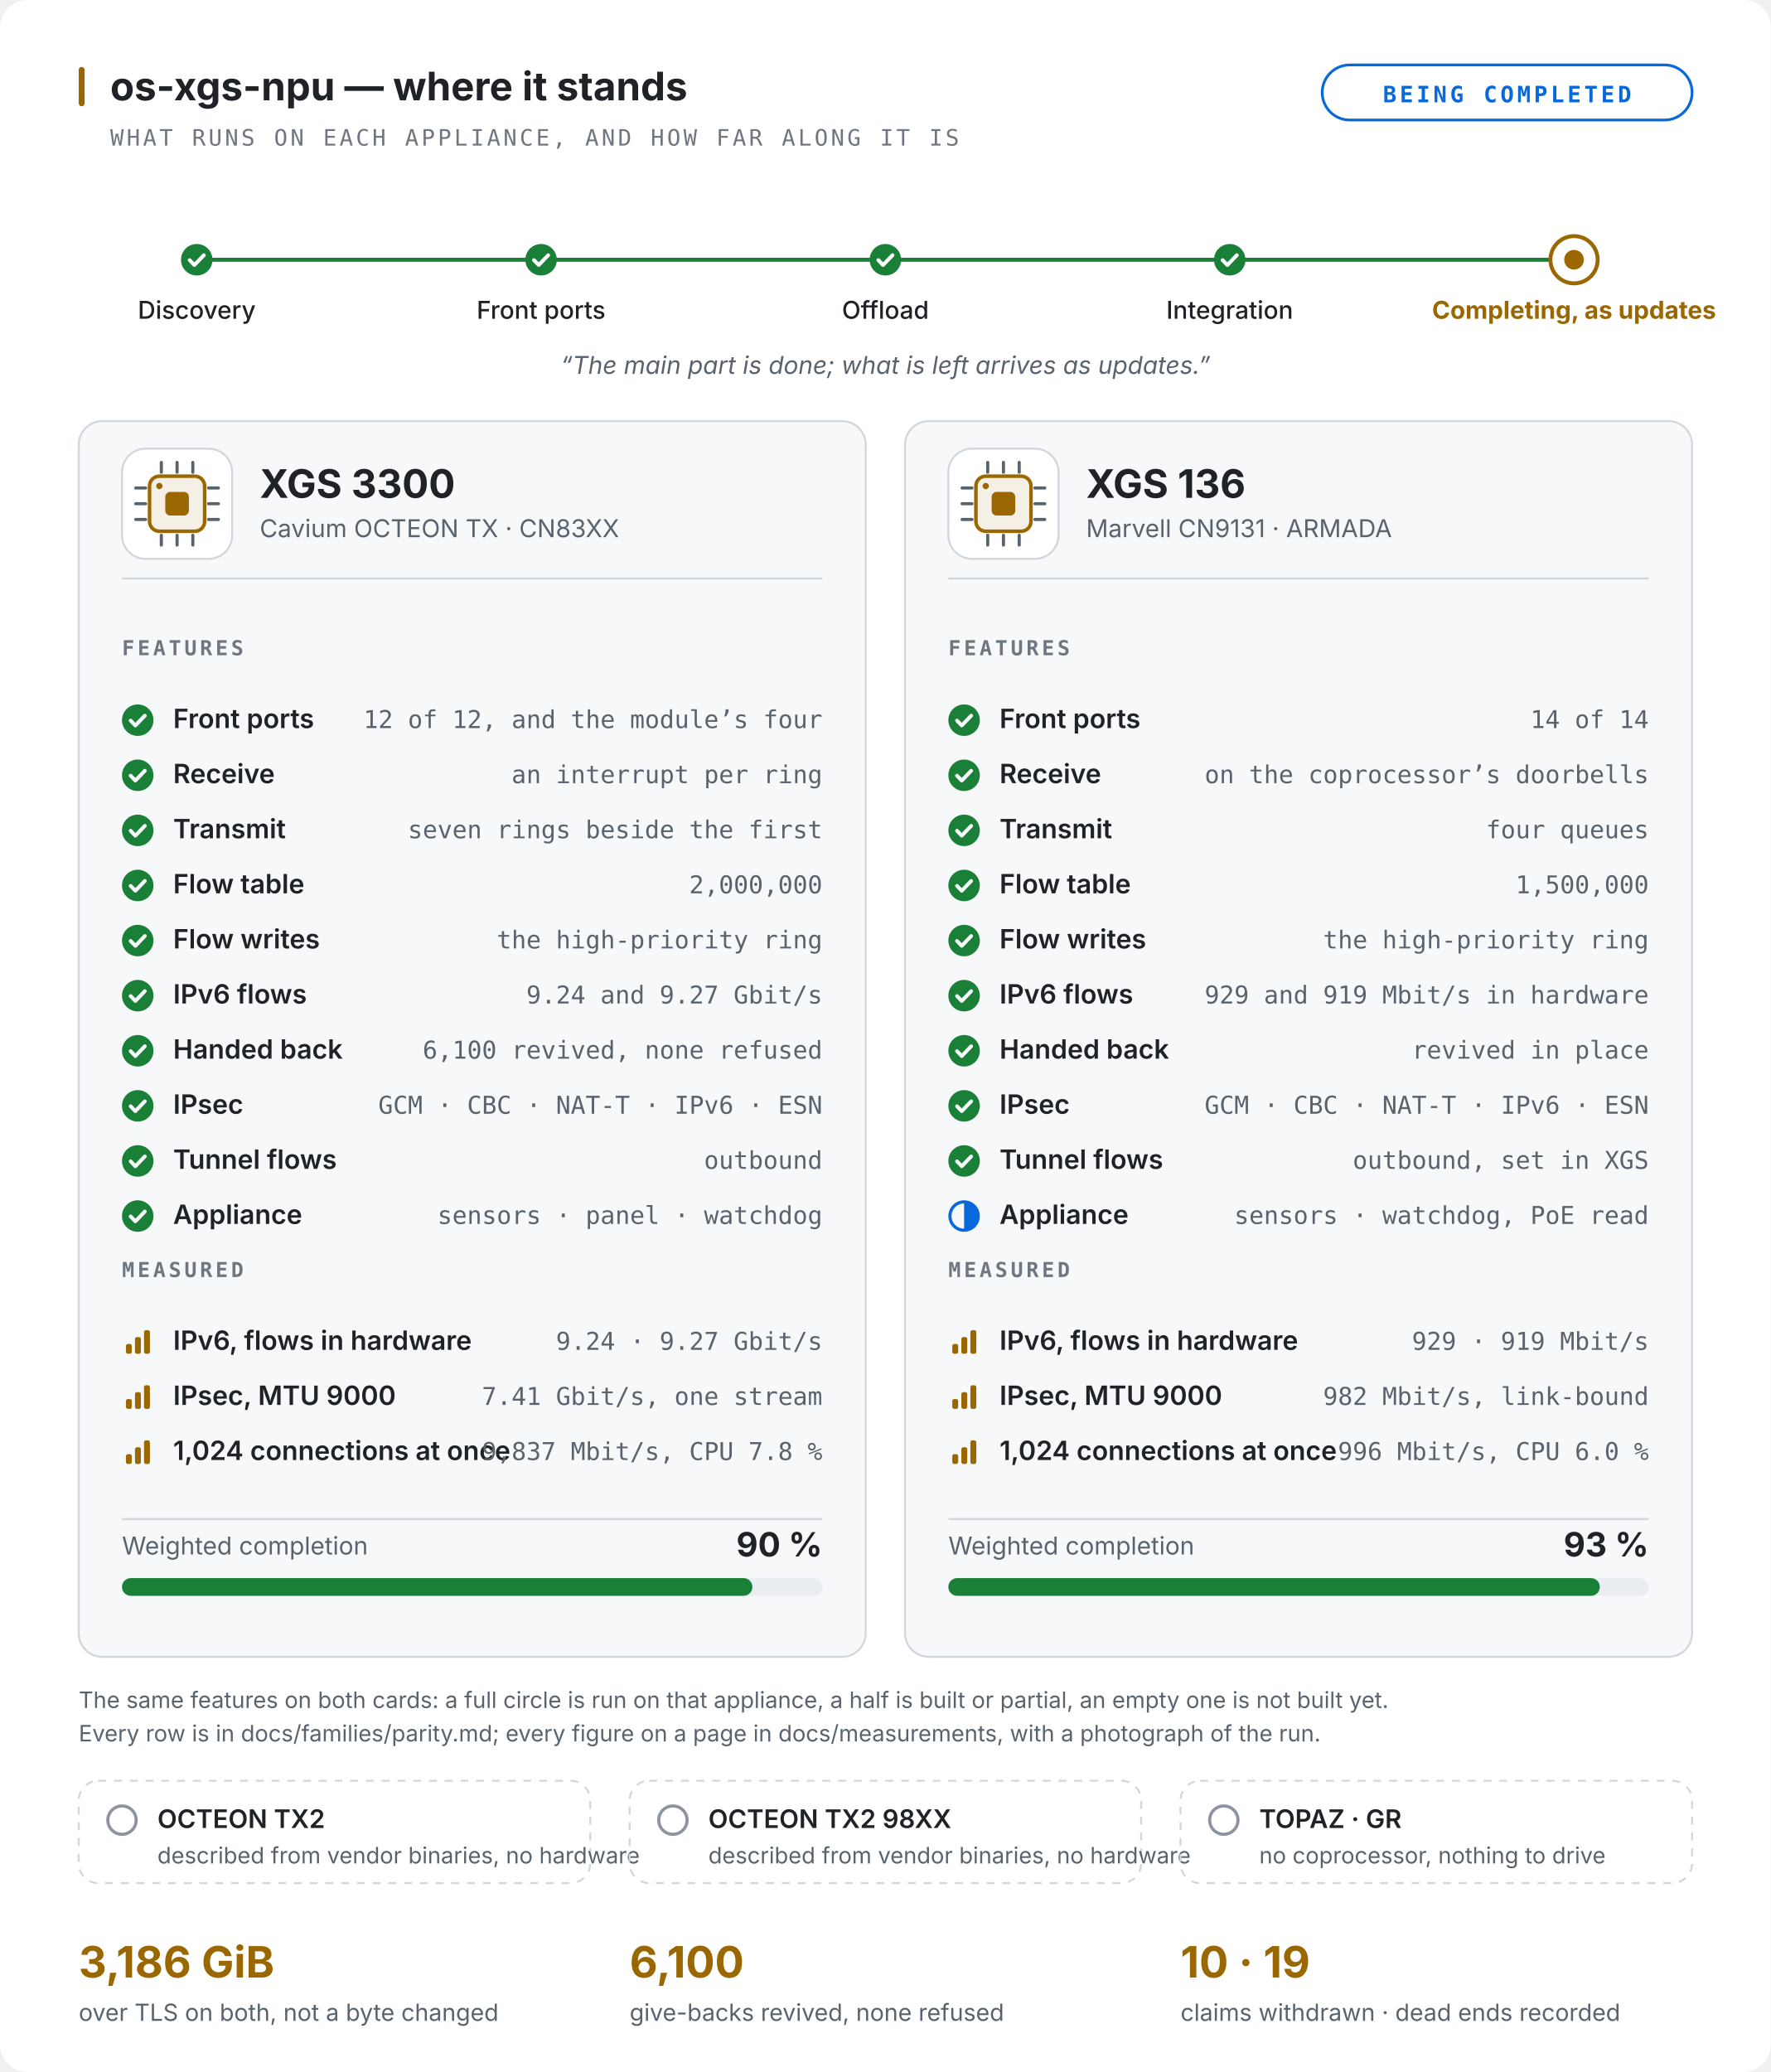
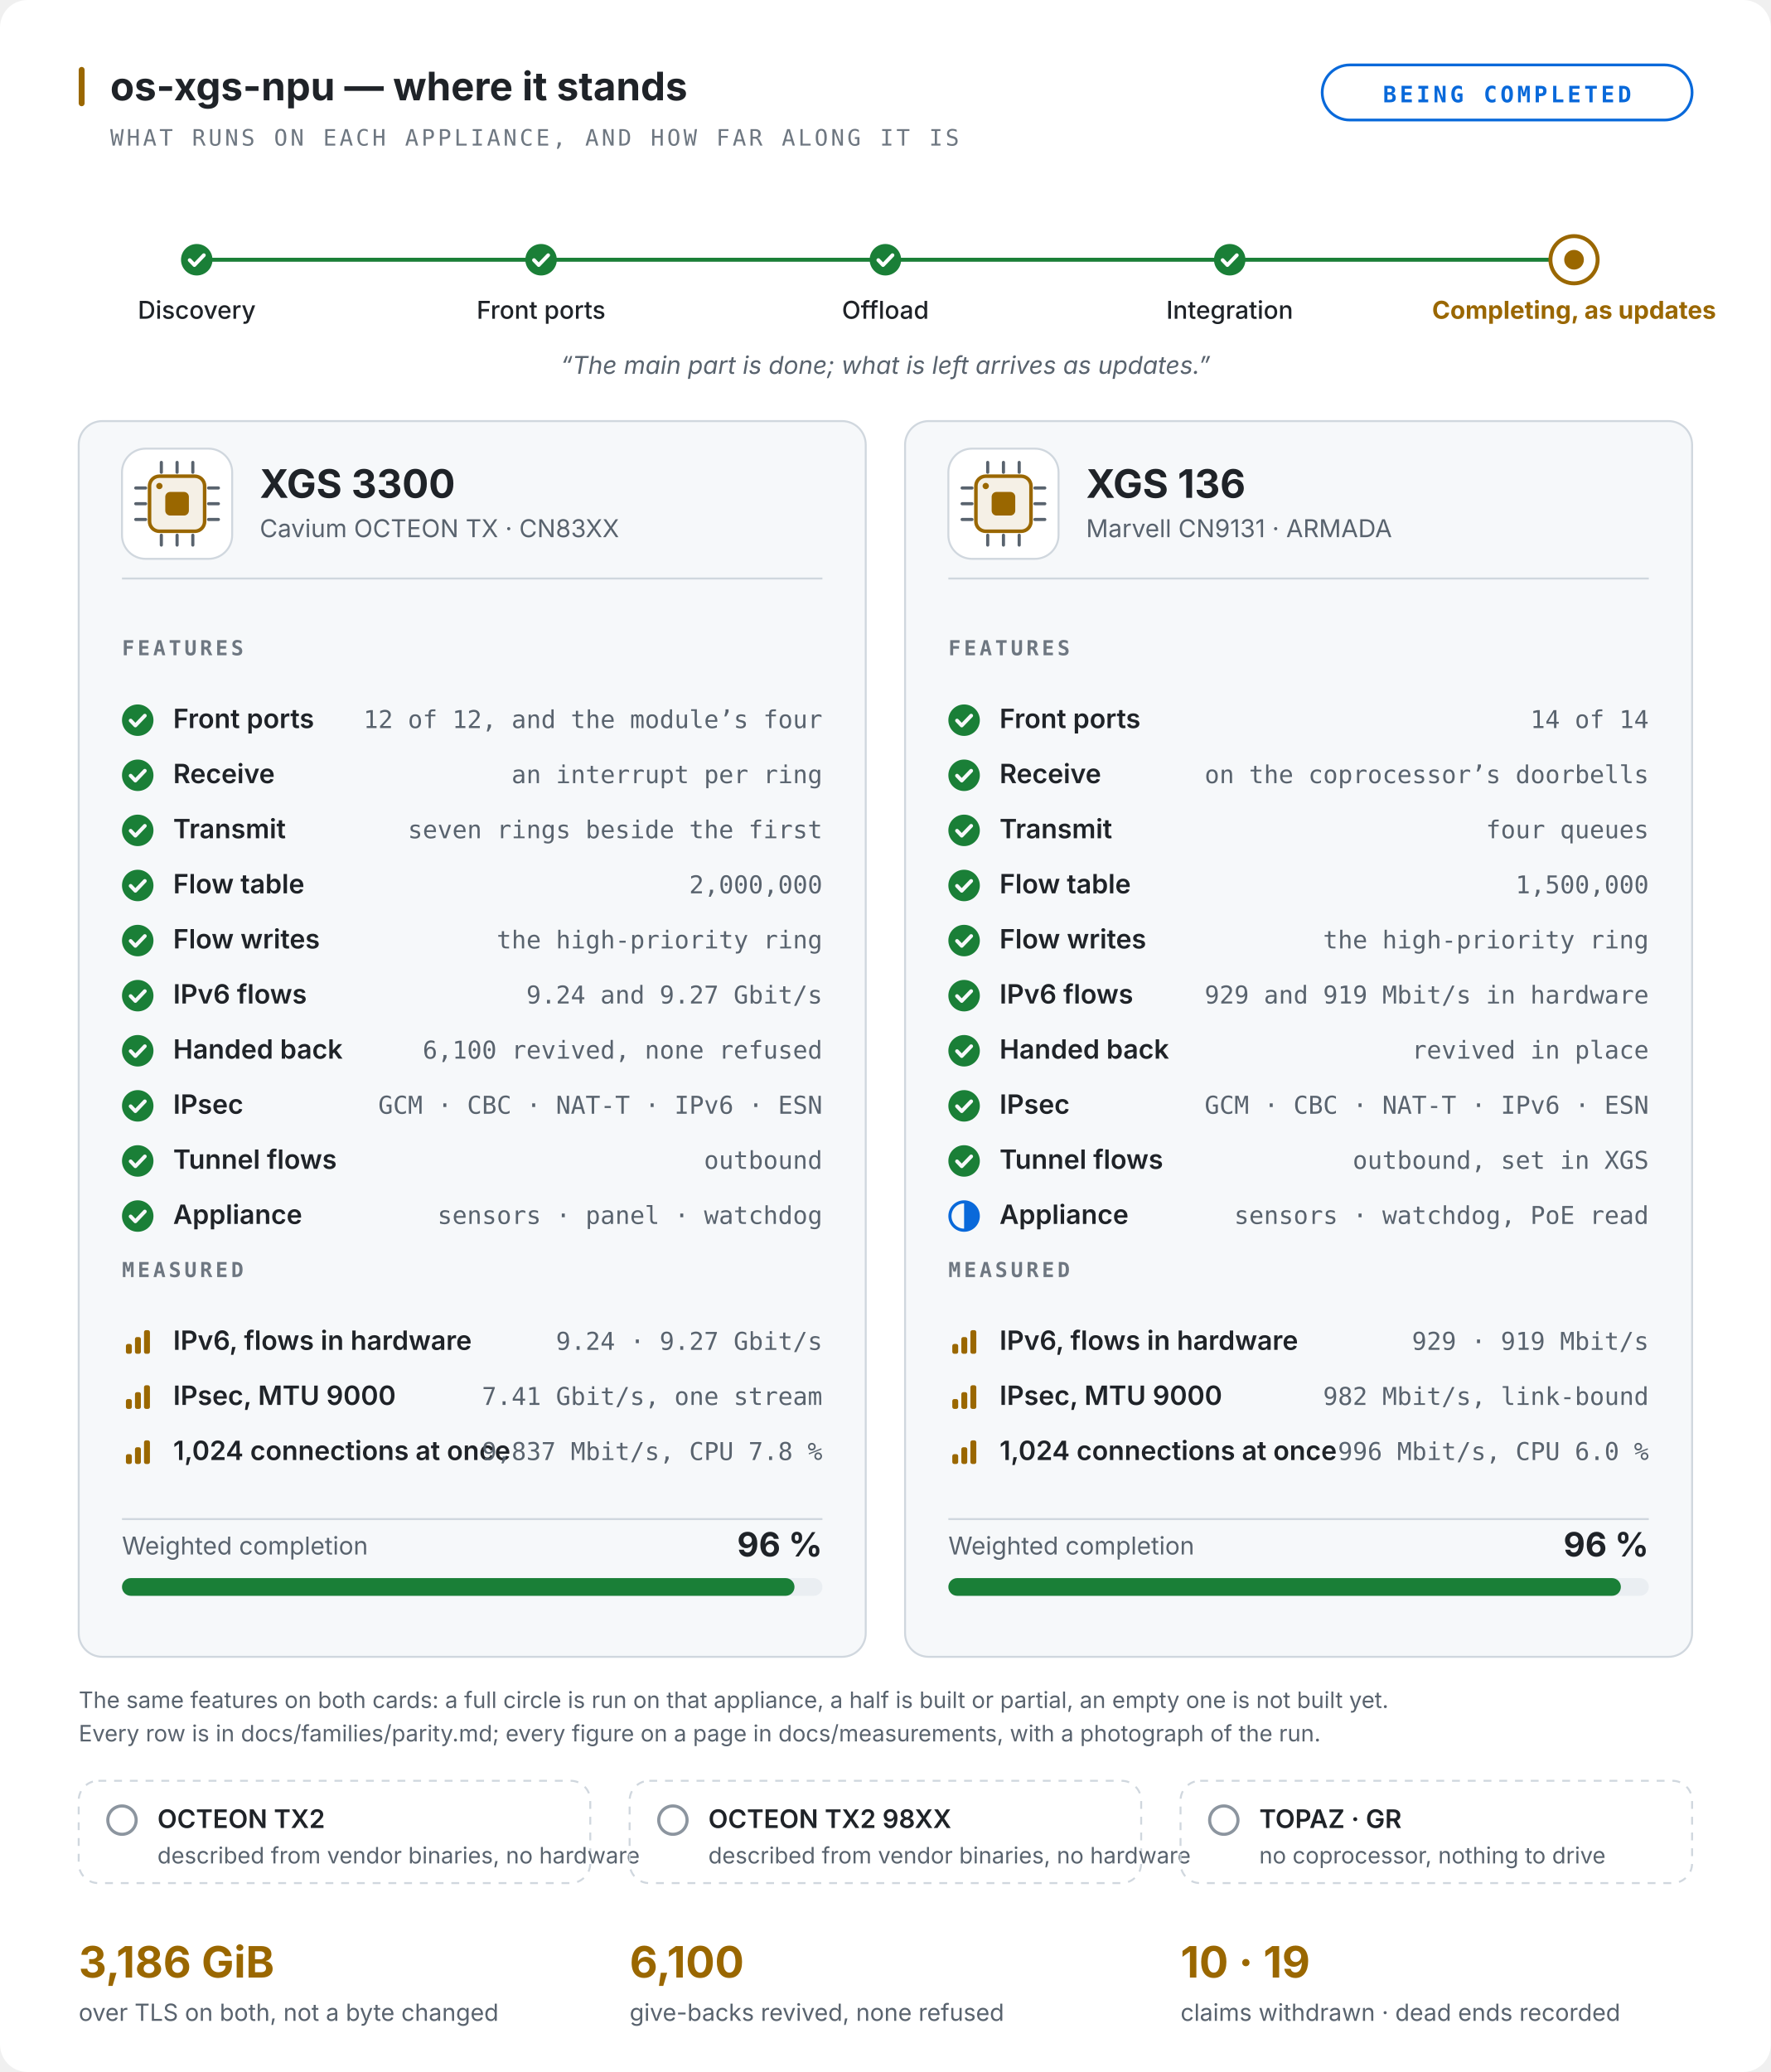
- <svg xmlns="http://www.w3.org/2000/svg" viewBox="0 0 900 1053" width="900" height="1053" role="img" aria-label="os-xgs-npu status. Stage: discovery, front ports, offload and integration done, the work-in-progress notice lifted; what is left being completed as updates. XGS 3300, Cavium OCTEON TX and CN83XX: Front ports: 12 of 12, and the module's four; Receive: an interrupt per ring; Transmit: seven rings beside the first; Flow table: 2,000,000; Flow writes: the high-priority ring; IPv6 flows: 9.24 and 9.27 Gbit/s; Handed back: 6,100 revived, none refused; IPsec: GCM and CBC and NAT-T and IPv6 and ESN; Tunnel flows: outbound; Appliance: sensors and panel and watchdog; IPv6, flows in hardware: 9.24 and 9.27 Gbit/s; IPsec, MTU 9000: 7.41 Gbit/s, one stream; 1,024 connections at once: 9,837 Mbit/s, CPU 7.8 %; weighted completion 90 per cent. XGS 136, Marvell CN9131 and ARMADA: Front ports: 14 of 14; Receive: on the coprocessor's doorbells; Transmit: four queues; Flow table: 1,500,000; Flow writes: the high-priority ring; IPv6 flows: 929 and 919 Mbit/s in hardware; Handed back: revived in place; IPsec: GCM and CBC and NAT-T and IPv6 and ESN; Tunnel flows: outbound, set in XGS; Appliance: sensors and watchdog, PoE read; IPv6, flows in hardware: 929 and 919 Mbit/s; IPsec, MTU 9000: 982 Mbit/s, link-bound; 1,024 connections at once: 996 Mbit/s, CPU 6.0 %; weighted completion 93 per cent. OCTEON TX2 and TX2 98XX described only; TOPAZ and GR have no coprocessor. 3,186 GiB over TLS on both, not a byte changed; 6,100 give-backs revived, none refused; 10 and 19 claims withdrawn and dead ends recorded.">
+ <svg xmlns="http://www.w3.org/2000/svg" viewBox="0 0 900 1053" width="900" height="1053" role="img" aria-label="os-xgs-npu status. Stage: discovery, front ports, offload and integration done, the work-in-progress notice lifted; what is left being completed as updates. XGS 3300, Cavium OCTEON TX and CN83XX: Front ports: 12 of 12, and the module's four; Receive: an interrupt per ring; Transmit: seven rings beside the first; Flow table: 2,000,000; Flow writes: the high-priority ring; IPv6 flows: 9.24 and 9.27 Gbit/s; Handed back: 6,100 revived, none refused; IPsec: GCM and CBC and NAT-T and IPv6 and ESN; Tunnel flows: outbound; Appliance: sensors and panel and watchdog; IPv6, flows in hardware: 9.24 and 9.27 Gbit/s; IPsec, MTU 9000: 7.41 Gbit/s, one stream; 1,024 connections at once: 9,837 Mbit/s, CPU 7.8 %; weighted completion 96 per cent. XGS 136, Marvell CN9131 and ARMADA: Front ports: 14 of 14; Receive: on the coprocessor's doorbells; Transmit: four queues; Flow table: 1,500,000; Flow writes: the high-priority ring; IPv6 flows: 929 and 919 Mbit/s in hardware; Handed back: revived in place; IPsec: GCM and CBC and NAT-T and IPv6 and ESN; Tunnel flows: outbound, set in XGS; Appliance: sensors and watchdog, PoE read; IPv6, flows in hardware: 929 and 919 Mbit/s; IPsec, MTU 9000: 982 Mbit/s, link-bound; 1,024 connections at once: 996 Mbit/s, CPU 6.0 %; weighted completion 96 per cent. OCTEON TX2 and TX2 98XX described only; TOPAZ and GR have no coprocessor. 3,186 GiB over TLS on both, not a byte changed; 6,100 give-backs revived, none refused; 10 and 19 claims withdrawn and dead ends recorded.">
  <rect width="900" height="1053" rx="14" fill="#FFFFFF" />
  <rect x="40" y="34" width="3" height="20" rx="1.5" fill="#9A6700" />
  <text x="56" y="51" font-family="ui-sans-serif,-apple-system,Segoe UI,Inter,Helvetica,Arial,sans-serif" font-size="20" font-weight="700" fill="#1F2328" text-anchor="start">os-xgs-npu — where it stands</text>
  <text x="56" y="74" font-family="ui-monospace,SFMono-Regular,Menlo,Consolas,monospace" font-size="11.5" font-weight="400" fill="#6E7781" text-anchor="start" letter-spacing="1.4">WHAT RUNS ON EACH APPLIANCE, AND HOW FAR ALONG IT IS</text>
  <rect x="672" y="33" width="188" height="28" rx="14" fill="none" stroke="#0969DA" stroke-width="1.4" />
  <text x="766" y="52" font-family="ui-monospace,SFMono-Regular,Menlo,Consolas,monospace" font-size="11.5" font-weight="700" fill="#0969DA" text-anchor="middle" letter-spacing="1.6">BEING COMPLETED</text>
  <line x1="100" y1="132" x2="800" y2="132" stroke="#D0D7DE" stroke-width="2" />
  <line x1="100" y1="132" x2="800" y2="132" stroke="#1A7F37" stroke-width="2" />
  <circle cx="100" cy="132" r="8" fill="#1A7F37" />
  <path d="M96.4 132.2 l2.4 2.5 l4.8 -5" fill="none" stroke="#FFFFFF" stroke-width="1.9" stroke-linecap="round" stroke-linejoin="round" />
  <text x="100" y="162" font-family="ui-sans-serif,-apple-system,Segoe UI,Inter,Helvetica,Arial,sans-serif" font-size="12.5" font-weight="500" fill="#1F2328" text-anchor="middle">Discovery</text>
  <circle cx="275" cy="132" r="8" fill="#1A7F37" />
  <path d="M271.4 132.2 l2.4 2.5 l4.8 -5" fill="none" stroke="#FFFFFF" stroke-width="1.9" stroke-linecap="round" stroke-linejoin="round" />
  <text x="275" y="162" font-family="ui-sans-serif,-apple-system,Segoe UI,Inter,Helvetica,Arial,sans-serif" font-size="12.5" font-weight="500" fill="#1F2328" text-anchor="middle">Front ports</text>
  <circle cx="450" cy="132" r="8" fill="#1A7F37" />
  <path d="M446.4 132.2 l2.4 2.5 l4.8 -5" fill="none" stroke="#FFFFFF" stroke-width="1.9" stroke-linecap="round" stroke-linejoin="round" />
  <text x="450" y="162" font-family="ui-sans-serif,-apple-system,Segoe UI,Inter,Helvetica,Arial,sans-serif" font-size="12.5" font-weight="500" fill="#1F2328" text-anchor="middle">Offload</text>
  <circle cx="625" cy="132" r="8" fill="#1A7F37" />
  <path d="M621.4 132.2 l2.4 2.5 l4.8 -5" fill="none" stroke="#FFFFFF" stroke-width="1.9" stroke-linecap="round" stroke-linejoin="round" />
  <text x="625" y="162" font-family="ui-sans-serif,-apple-system,Segoe UI,Inter,Helvetica,Arial,sans-serif" font-size="12.5" font-weight="500" fill="#1F2328" text-anchor="middle">Integration</text>
  <circle cx="800" cy="132" r="12" fill="#FFFFFF" stroke="#9A6700" stroke-width="2" />
  <circle cx="800" cy="132" r="5" fill="#9A6700" />
  <text x="800" y="162" font-family="ui-sans-serif,-apple-system,Segoe UI,Inter,Helvetica,Arial,sans-serif" font-size="12.5" font-weight="700" fill="#9A6700" text-anchor="middle">Completing, as updates</text>
  <text x="450.0" y="190" font-family="ui-sans-serif,-apple-system,Segoe UI,Inter,Helvetica,Arial,sans-serif" font-size="12.5" font-weight="400" fill="#59636E" text-anchor="middle" font-style="italic">“The main part is done; what is left arrives as updates.”</text>
  <rect x="40" y="214" width="400" height="628" rx="12" fill="#F6F8FA" stroke="#D0D7DE" />
  <rect x="62" y="228" width="56" height="56" rx="12" fill="#FFFFFF" stroke="#D0D7DE" />
  <path d="M82.0 240.0 v-5 M82.0 272.0 v5 M74.0 248.0 h-5 M106.0 248.0 h5" stroke="#59636E" stroke-width="1.6" stroke-linecap="round" fill="none" />
  <path d="M90.0 240.0 v-5 M90.0 272.0 v5 M74.0 256.0 h-5 M106.0 256.0 h5" stroke="#59636E" stroke-width="1.6" stroke-linecap="round" fill="none" />
  <path d="M98.0 240.0 v-5 M98.0 272.0 v5 M74.0 264.0 h-5 M106.0 264.0 h5" stroke="#59636E" stroke-width="1.6" stroke-linecap="round" fill="none" />
  <rect x="76.0" y="242.0" width="28" height="28" rx="5" fill="#9A6700" fill-opacity="0.10" stroke="#9A6700" stroke-width="1.8" />
  <rect x="84.0" y="250.0" width="12" height="12" rx="2.5" fill="#9A6700" />
  <circle cx="81.0" cy="247.0" r="1.6" fill="#9A6700" />
  <text x="132" y="253" font-family="ui-sans-serif,-apple-system,Segoe UI,Inter,Helvetica,Arial,sans-serif" font-size="20" font-weight="700" fill="#1F2328" text-anchor="start">XGS 3300</text>
  <text x="132" y="273" font-family="ui-sans-serif,-apple-system,Segoe UI,Inter,Helvetica,Arial,sans-serif" font-size="12.5" font-weight="400" fill="#59636E" text-anchor="start">Cavium OCTEON TX · CN83XX</text>
  <line x1="62" y1="294" x2="418" y2="294" stroke="#D0D7DE" />
  <text x="62" y="333" font-family="ui-monospace,SFMono-Regular,Menlo,Consolas,monospace" font-size="10.5" font-weight="700" fill="#6E7781" text-anchor="start" letter-spacing="1.6">FEATURES</text>
  <circle cx="70" cy="366" r="8" fill="#1A7F37" />
  <path d="M66.4 366.2 l2.4 2.5 l4.8 -5" fill="none" stroke="#F6F8FA" stroke-width="1.9" stroke-linecap="round" stroke-linejoin="round" />
  <text x="88" y="370" font-family="ui-sans-serif,-apple-system,Segoe UI,Inter,Helvetica,Arial,sans-serif" font-size="13.5" font-weight="600" fill="#1F2328" text-anchor="start">Front ports</text>
  <text x="418" y="370" font-family="ui-monospace,SFMono-Regular,Menlo,Consolas,monospace" font-size="12.5" font-weight="400" fill="#59636E" text-anchor="end">12 of 12, and the module’s four</text>
  <circle cx="70" cy="394" r="8" fill="#1A7F37" />
  <path d="M66.4 394.2 l2.4 2.5 l4.8 -5" fill="none" stroke="#F6F8FA" stroke-width="1.9" stroke-linecap="round" stroke-linejoin="round" />
  <text x="88" y="398" font-family="ui-sans-serif,-apple-system,Segoe UI,Inter,Helvetica,Arial,sans-serif" font-size="13.5" font-weight="600" fill="#1F2328" text-anchor="start">Receive</text>
  <text x="418" y="398" font-family="ui-monospace,SFMono-Regular,Menlo,Consolas,monospace" font-size="12.5" font-weight="400" fill="#59636E" text-anchor="end">an interrupt per ring</text>
  <circle cx="70" cy="422" r="8" fill="#1A7F37" />
  <path d="M66.4 422.2 l2.4 2.5 l4.8 -5" fill="none" stroke="#F6F8FA" stroke-width="1.9" stroke-linecap="round" stroke-linejoin="round" />
  <text x="88" y="426" font-family="ui-sans-serif,-apple-system,Segoe UI,Inter,Helvetica,Arial,sans-serif" font-size="13.5" font-weight="600" fill="#1F2328" text-anchor="start">Transmit</text>
  <text x="418" y="426" font-family="ui-monospace,SFMono-Regular,Menlo,Consolas,monospace" font-size="12.5" font-weight="400" fill="#59636E" text-anchor="end">seven rings beside the first</text>
  <circle cx="70" cy="450" r="8" fill="#1A7F37" />
  <path d="M66.4 450.2 l2.4 2.5 l4.8 -5" fill="none" stroke="#F6F8FA" stroke-width="1.9" stroke-linecap="round" stroke-linejoin="round" />
  <text x="88" y="454" font-family="ui-sans-serif,-apple-system,Segoe UI,Inter,Helvetica,Arial,sans-serif" font-size="13.5" font-weight="600" fill="#1F2328" text-anchor="start">Flow table</text>
  <text x="418" y="454" font-family="ui-monospace,SFMono-Regular,Menlo,Consolas,monospace" font-size="12.5" font-weight="400" fill="#59636E" text-anchor="end">2,000,000</text>
  <circle cx="70" cy="478" r="8" fill="#1A7F37" />
  <path d="M66.4 478.2 l2.4 2.5 l4.8 -5" fill="none" stroke="#F6F8FA" stroke-width="1.9" stroke-linecap="round" stroke-linejoin="round" />
  <text x="88" y="482" font-family="ui-sans-serif,-apple-system,Segoe UI,Inter,Helvetica,Arial,sans-serif" font-size="13.5" font-weight="600" fill="#1F2328" text-anchor="start">Flow writes</text>
  <text x="418" y="482" font-family="ui-monospace,SFMono-Regular,Menlo,Consolas,monospace" font-size="12.5" font-weight="400" fill="#59636E" text-anchor="end">the high-priority ring</text>
  <circle cx="70" cy="506" r="8" fill="#1A7F37" />
  <path d="M66.4 506.2 l2.4 2.5 l4.8 -5" fill="none" stroke="#F6F8FA" stroke-width="1.9" stroke-linecap="round" stroke-linejoin="round" />
  <text x="88" y="510" font-family="ui-sans-serif,-apple-system,Segoe UI,Inter,Helvetica,Arial,sans-serif" font-size="13.5" font-weight="600" fill="#1F2328" text-anchor="start">IPv6 flows</text>
  <text x="418" y="510" font-family="ui-monospace,SFMono-Regular,Menlo,Consolas,monospace" font-size="12.5" font-weight="400" fill="#59636E" text-anchor="end">9.24 and 9.27 Gbit/s</text>
  <circle cx="70" cy="534" r="8" fill="#1A7F37" />
  <path d="M66.4 534.2 l2.4 2.5 l4.8 -5" fill="none" stroke="#F6F8FA" stroke-width="1.9" stroke-linecap="round" stroke-linejoin="round" />
  <text x="88" y="538" font-family="ui-sans-serif,-apple-system,Segoe UI,Inter,Helvetica,Arial,sans-serif" font-size="13.5" font-weight="600" fill="#1F2328" text-anchor="start">Handed back</text>
  <text x="418" y="538" font-family="ui-monospace,SFMono-Regular,Menlo,Consolas,monospace" font-size="12.5" font-weight="400" fill="#59636E" text-anchor="end">6,100 revived, none refused</text>
  <circle cx="70" cy="562" r="8" fill="#1A7F37" />
  <path d="M66.4 562.2 l2.4 2.5 l4.8 -5" fill="none" stroke="#F6F8FA" stroke-width="1.9" stroke-linecap="round" stroke-linejoin="round" />
  <text x="88" y="566" font-family="ui-sans-serif,-apple-system,Segoe UI,Inter,Helvetica,Arial,sans-serif" font-size="13.5" font-weight="600" fill="#1F2328" text-anchor="start">IPsec</text>
  <text x="418" y="566" font-family="ui-monospace,SFMono-Regular,Menlo,Consolas,monospace" font-size="12.5" font-weight="400" fill="#59636E" text-anchor="end">GCM · CBC · NAT-T · IPv6 · ESN</text>
  <circle cx="70" cy="590" r="8" fill="#1A7F37" />
  <path d="M66.4 590.2 l2.4 2.5 l4.8 -5" fill="none" stroke="#F6F8FA" stroke-width="1.9" stroke-linecap="round" stroke-linejoin="round" />
  <text x="88" y="594" font-family="ui-sans-serif,-apple-system,Segoe UI,Inter,Helvetica,Arial,sans-serif" font-size="13.5" font-weight="600" fill="#1F2328" text-anchor="start">Tunnel flows</text>
  <text x="418" y="594" font-family="ui-monospace,SFMono-Regular,Menlo,Consolas,monospace" font-size="12.5" font-weight="400" fill="#59636E" text-anchor="end">outbound</text>
  <circle cx="70" cy="618" r="8" fill="#1A7F37" />
  <path d="M66.4 618.2 l2.4 2.5 l4.8 -5" fill="none" stroke="#F6F8FA" stroke-width="1.9" stroke-linecap="round" stroke-linejoin="round" />
  <text x="88" y="622" font-family="ui-sans-serif,-apple-system,Segoe UI,Inter,Helvetica,Arial,sans-serif" font-size="13.5" font-weight="600" fill="#1F2328" text-anchor="start">Appliance</text>
  <text x="418" y="622" font-family="ui-monospace,SFMono-Regular,Menlo,Consolas,monospace" font-size="12.5" font-weight="400" fill="#59636E" text-anchor="end">sensors · panel · watchdog</text>
  <text x="62" y="649" font-family="ui-monospace,SFMono-Regular,Menlo,Consolas,monospace" font-size="10.5" font-weight="700" fill="#6E7781" text-anchor="start" letter-spacing="1.6">MEASURED</text>
  <rect x="64.0" y="683" width="3" height="5" rx="1" fill="#9A6700" />
  <rect x="68.6" y="679.5" width="3" height="8.5" rx="1" fill="#9A6700" />
  <rect x="73.2" y="676" width="3" height="12" rx="1" fill="#9A6700" />
  <text x="88" y="686" font-family="ui-sans-serif,-apple-system,Segoe UI,Inter,Helvetica,Arial,sans-serif" font-size="13.5" font-weight="600" fill="#1F2328" text-anchor="start">IPv6, flows in hardware</text>
  <text x="418" y="686" font-family="ui-monospace,SFMono-Regular,Menlo,Consolas,monospace" font-size="12.5" font-weight="400" fill="#59636E" text-anchor="end">9.24 · 9.27 Gbit/s</text>
  <rect x="64.0" y="711" width="3" height="5" rx="1" fill="#9A6700" />
  <rect x="68.6" y="707.5" width="3" height="8.5" rx="1" fill="#9A6700" />
  <rect x="73.2" y="704" width="3" height="12" rx="1" fill="#9A6700" />
  <text x="88" y="714" font-family="ui-sans-serif,-apple-system,Segoe UI,Inter,Helvetica,Arial,sans-serif" font-size="13.5" font-weight="600" fill="#1F2328" text-anchor="start">IPsec, MTU 9000</text>
  <text x="418" y="714" font-family="ui-monospace,SFMono-Regular,Menlo,Consolas,monospace" font-size="12.5" font-weight="400" fill="#59636E" text-anchor="end">7.41 Gbit/s, one stream</text>
  <rect x="64.0" y="739" width="3" height="5" rx="1" fill="#9A6700" />
  <rect x="68.6" y="735.5" width="3" height="8.5" rx="1" fill="#9A6700" />
  <rect x="73.2" y="732" width="3" height="12" rx="1" fill="#9A6700" />
  <text x="88" y="742" font-family="ui-sans-serif,-apple-system,Segoe UI,Inter,Helvetica,Arial,sans-serif" font-size="13.5" font-weight="600" fill="#1F2328" text-anchor="start">1,024 connections at once</text>
  <text x="418" y="742" font-family="ui-monospace,SFMono-Regular,Menlo,Consolas,monospace" font-size="12.5" font-weight="400" fill="#59636E" text-anchor="end">9,837 Mbit/s, CPU 7.8 %</text>
  <line x1="62" y1="772" x2="418" y2="772" stroke="#D0D7DE" />
  <text x="62" y="790" font-family="ui-sans-serif,-apple-system,Segoe UI,Inter,Helvetica,Arial,sans-serif" font-size="12.5" font-weight="400" fill="#59636E" text-anchor="start">Weighted completion</text>
-   <text x="418" y="791" font-family="ui-sans-serif,-apple-system,Segoe UI,Inter,Helvetica,Arial,sans-serif" font-size="17" font-weight="700" fill="#1F2328" text-anchor="end">90 %</text>
+   <text x="418" y="791" font-family="ui-sans-serif,-apple-system,Segoe UI,Inter,Helvetica,Arial,sans-serif" font-size="17" font-weight="700" fill="#1F2328" text-anchor="end">96 %</text>
  <rect x="62" y="802" width="356" height="9" rx="4.5" fill="#EAEEF2" />
-   <rect x="62" y="802" width="320.4" height="9" rx="4.5" fill="#1A7F37" />
+   <rect x="62" y="802" width="341.8" height="9" rx="4.5" fill="#1A7F37" />
  <rect x="460" y="214" width="400" height="628" rx="12" fill="#F6F8FA" stroke="#D0D7DE" />
  <rect x="482" y="228" width="56" height="56" rx="12" fill="#FFFFFF" stroke="#D0D7DE" />
  <path d="M502.0 240.0 v-5 M502.0 272.0 v5 M494.0 248.0 h-5 M526.0 248.0 h5" stroke="#59636E" stroke-width="1.6" stroke-linecap="round" fill="none" />
  <path d="M510.0 240.0 v-5 M510.0 272.0 v5 M494.0 256.0 h-5 M526.0 256.0 h5" stroke="#59636E" stroke-width="1.6" stroke-linecap="round" fill="none" />
  <path d="M518.0 240.0 v-5 M518.0 272.0 v5 M494.0 264.0 h-5 M526.0 264.0 h5" stroke="#59636E" stroke-width="1.6" stroke-linecap="round" fill="none" />
  <rect x="496.0" y="242.0" width="28" height="28" rx="5" fill="#9A6700" fill-opacity="0.10" stroke="#9A6700" stroke-width="1.8" />
  <rect x="504.0" y="250.0" width="12" height="12" rx="2.5" fill="#9A6700" />
  <circle cx="501.0" cy="247.0" r="1.6" fill="#9A6700" />
  <text x="552" y="253" font-family="ui-sans-serif,-apple-system,Segoe UI,Inter,Helvetica,Arial,sans-serif" font-size="20" font-weight="700" fill="#1F2328" text-anchor="start">XGS 136</text>
  <text x="552" y="273" font-family="ui-sans-serif,-apple-system,Segoe UI,Inter,Helvetica,Arial,sans-serif" font-size="12.5" font-weight="400" fill="#59636E" text-anchor="start">Marvell CN9131 · ARMADA</text>
  <line x1="482" y1="294" x2="838" y2="294" stroke="#D0D7DE" />
  <text x="482" y="333" font-family="ui-monospace,SFMono-Regular,Menlo,Consolas,monospace" font-size="10.5" font-weight="700" fill="#6E7781" text-anchor="start" letter-spacing="1.6">FEATURES</text>
  <circle cx="490" cy="366" r="8" fill="#1A7F37" />
  <path d="M486.4 366.2 l2.4 2.5 l4.8 -5" fill="none" stroke="#F6F8FA" stroke-width="1.9" stroke-linecap="round" stroke-linejoin="round" />
  <text x="508" y="370" font-family="ui-sans-serif,-apple-system,Segoe UI,Inter,Helvetica,Arial,sans-serif" font-size="13.5" font-weight="600" fill="#1F2328" text-anchor="start">Front ports</text>
  <text x="838" y="370" font-family="ui-monospace,SFMono-Regular,Menlo,Consolas,monospace" font-size="12.5" font-weight="400" fill="#59636E" text-anchor="end">14 of 14</text>
  <circle cx="490" cy="394" r="8" fill="#1A7F37" />
  <path d="M486.4 394.2 l2.4 2.5 l4.8 -5" fill="none" stroke="#F6F8FA" stroke-width="1.9" stroke-linecap="round" stroke-linejoin="round" />
  <text x="508" y="398" font-family="ui-sans-serif,-apple-system,Segoe UI,Inter,Helvetica,Arial,sans-serif" font-size="13.5" font-weight="600" fill="#1F2328" text-anchor="start">Receive</text>
  <text x="838" y="398" font-family="ui-monospace,SFMono-Regular,Menlo,Consolas,monospace" font-size="12.5" font-weight="400" fill="#59636E" text-anchor="end">on the coprocessor’s doorbells</text>
  <circle cx="490" cy="422" r="8" fill="#1A7F37" />
  <path d="M486.4 422.2 l2.4 2.5 l4.8 -5" fill="none" stroke="#F6F8FA" stroke-width="1.9" stroke-linecap="round" stroke-linejoin="round" />
  <text x="508" y="426" font-family="ui-sans-serif,-apple-system,Segoe UI,Inter,Helvetica,Arial,sans-serif" font-size="13.5" font-weight="600" fill="#1F2328" text-anchor="start">Transmit</text>
  <text x="838" y="426" font-family="ui-monospace,SFMono-Regular,Menlo,Consolas,monospace" font-size="12.5" font-weight="400" fill="#59636E" text-anchor="end">four queues</text>
  <circle cx="490" cy="450" r="8" fill="#1A7F37" />
  <path d="M486.4 450.2 l2.4 2.5 l4.8 -5" fill="none" stroke="#F6F8FA" stroke-width="1.9" stroke-linecap="round" stroke-linejoin="round" />
  <text x="508" y="454" font-family="ui-sans-serif,-apple-system,Segoe UI,Inter,Helvetica,Arial,sans-serif" font-size="13.5" font-weight="600" fill="#1F2328" text-anchor="start">Flow table</text>
  <text x="838" y="454" font-family="ui-monospace,SFMono-Regular,Menlo,Consolas,monospace" font-size="12.5" font-weight="400" fill="#59636E" text-anchor="end">1,500,000</text>
  <circle cx="490" cy="478" r="8" fill="#1A7F37" />
  <path d="M486.4 478.2 l2.4 2.5 l4.8 -5" fill="none" stroke="#F6F8FA" stroke-width="1.9" stroke-linecap="round" stroke-linejoin="round" />
  <text x="508" y="482" font-family="ui-sans-serif,-apple-system,Segoe UI,Inter,Helvetica,Arial,sans-serif" font-size="13.5" font-weight="600" fill="#1F2328" text-anchor="start">Flow writes</text>
  <text x="838" y="482" font-family="ui-monospace,SFMono-Regular,Menlo,Consolas,monospace" font-size="12.5" font-weight="400" fill="#59636E" text-anchor="end">the high-priority ring</text>
  <circle cx="490" cy="506" r="8" fill="#1A7F37" />
  <path d="M486.4 506.2 l2.4 2.5 l4.8 -5" fill="none" stroke="#F6F8FA" stroke-width="1.9" stroke-linecap="round" stroke-linejoin="round" />
  <text x="508" y="510" font-family="ui-sans-serif,-apple-system,Segoe UI,Inter,Helvetica,Arial,sans-serif" font-size="13.5" font-weight="600" fill="#1F2328" text-anchor="start">IPv6 flows</text>
  <text x="838" y="510" font-family="ui-monospace,SFMono-Regular,Menlo,Consolas,monospace" font-size="12.5" font-weight="400" fill="#59636E" text-anchor="end">929 and 919 Mbit/s in hardware</text>
  <circle cx="490" cy="534" r="8" fill="#1A7F37" />
  <path d="M486.4 534.2 l2.4 2.5 l4.8 -5" fill="none" stroke="#F6F8FA" stroke-width="1.9" stroke-linecap="round" stroke-linejoin="round" />
  <text x="508" y="538" font-family="ui-sans-serif,-apple-system,Segoe UI,Inter,Helvetica,Arial,sans-serif" font-size="13.5" font-weight="600" fill="#1F2328" text-anchor="start">Handed back</text>
  <text x="838" y="538" font-family="ui-monospace,SFMono-Regular,Menlo,Consolas,monospace" font-size="12.5" font-weight="400" fill="#59636E" text-anchor="end">revived in place</text>
  <circle cx="490" cy="562" r="8" fill="#1A7F37" />
  <path d="M486.4 562.2 l2.4 2.5 l4.8 -5" fill="none" stroke="#F6F8FA" stroke-width="1.9" stroke-linecap="round" stroke-linejoin="round" />
  <text x="508" y="566" font-family="ui-sans-serif,-apple-system,Segoe UI,Inter,Helvetica,Arial,sans-serif" font-size="13.5" font-weight="600" fill="#1F2328" text-anchor="start">IPsec</text>
  <text x="838" y="566" font-family="ui-monospace,SFMono-Regular,Menlo,Consolas,monospace" font-size="12.5" font-weight="400" fill="#59636E" text-anchor="end">GCM · CBC · NAT-T · IPv6 · ESN</text>
  <circle cx="490" cy="590" r="8" fill="#1A7F37" />
  <path d="M486.4 590.2 l2.4 2.5 l4.8 -5" fill="none" stroke="#F6F8FA" stroke-width="1.9" stroke-linecap="round" stroke-linejoin="round" />
  <text x="508" y="594" font-family="ui-sans-serif,-apple-system,Segoe UI,Inter,Helvetica,Arial,sans-serif" font-size="13.5" font-weight="600" fill="#1F2328" text-anchor="start">Tunnel flows</text>
  <text x="838" y="594" font-family="ui-monospace,SFMono-Regular,Menlo,Consolas,monospace" font-size="12.5" font-weight="400" fill="#59636E" text-anchor="end">outbound, set in XGS</text>
  <circle cx="490" cy="618" r="7.2" fill="none" stroke="#0969DA" stroke-width="1.6" />
  <path d="M490 610.8 A7.2 7.2 0 0 1 490 625.2 Z" fill="#0969DA" />
  <text x="508" y="622" font-family="ui-sans-serif,-apple-system,Segoe UI,Inter,Helvetica,Arial,sans-serif" font-size="13.5" font-weight="600" fill="#1F2328" text-anchor="start">Appliance</text>
  <text x="838" y="622" font-family="ui-monospace,SFMono-Regular,Menlo,Consolas,monospace" font-size="12.5" font-weight="400" fill="#59636E" text-anchor="end">sensors · watchdog, PoE read</text>
  <text x="482" y="649" font-family="ui-monospace,SFMono-Regular,Menlo,Consolas,monospace" font-size="10.5" font-weight="700" fill="#6E7781" text-anchor="start" letter-spacing="1.6">MEASURED</text>
  <rect x="484.0" y="683" width="3" height="5" rx="1" fill="#9A6700" />
  <rect x="488.6" y="679.5" width="3" height="8.5" rx="1" fill="#9A6700" />
  <rect x="493.2" y="676" width="3" height="12" rx="1" fill="#9A6700" />
  <text x="508" y="686" font-family="ui-sans-serif,-apple-system,Segoe UI,Inter,Helvetica,Arial,sans-serif" font-size="13.5" font-weight="600" fill="#1F2328" text-anchor="start">IPv6, flows in hardware</text>
  <text x="838" y="686" font-family="ui-monospace,SFMono-Regular,Menlo,Consolas,monospace" font-size="12.5" font-weight="400" fill="#59636E" text-anchor="end">929 · 919 Mbit/s</text>
  <rect x="484.0" y="711" width="3" height="5" rx="1" fill="#9A6700" />
  <rect x="488.6" y="707.5" width="3" height="8.5" rx="1" fill="#9A6700" />
  <rect x="493.2" y="704" width="3" height="12" rx="1" fill="#9A6700" />
  <text x="508" y="714" font-family="ui-sans-serif,-apple-system,Segoe UI,Inter,Helvetica,Arial,sans-serif" font-size="13.5" font-weight="600" fill="#1F2328" text-anchor="start">IPsec, MTU 9000</text>
  <text x="838" y="714" font-family="ui-monospace,SFMono-Regular,Menlo,Consolas,monospace" font-size="12.5" font-weight="400" fill="#59636E" text-anchor="end">982 Mbit/s, link-bound</text>
  <rect x="484.0" y="739" width="3" height="5" rx="1" fill="#9A6700" />
  <rect x="488.6" y="735.5" width="3" height="8.5" rx="1" fill="#9A6700" />
  <rect x="493.2" y="732" width="3" height="12" rx="1" fill="#9A6700" />
  <text x="508" y="742" font-family="ui-sans-serif,-apple-system,Segoe UI,Inter,Helvetica,Arial,sans-serif" font-size="13.5" font-weight="600" fill="#1F2328" text-anchor="start">1,024 connections at once</text>
  <text x="838" y="742" font-family="ui-monospace,SFMono-Regular,Menlo,Consolas,monospace" font-size="12.5" font-weight="400" fill="#59636E" text-anchor="end">996 Mbit/s, CPU 6.0 %</text>
  <line x1="482" y1="772" x2="838" y2="772" stroke="#D0D7DE" />
  <text x="482" y="790" font-family="ui-sans-serif,-apple-system,Segoe UI,Inter,Helvetica,Arial,sans-serif" font-size="12.5" font-weight="400" fill="#59636E" text-anchor="start">Weighted completion</text>
-   <text x="838" y="791" font-family="ui-sans-serif,-apple-system,Segoe UI,Inter,Helvetica,Arial,sans-serif" font-size="17" font-weight="700" fill="#1F2328" text-anchor="end">93 %</text>
+   <text x="838" y="791" font-family="ui-sans-serif,-apple-system,Segoe UI,Inter,Helvetica,Arial,sans-serif" font-size="17" font-weight="700" fill="#1F2328" text-anchor="end">96 %</text>
  <rect x="482" y="802" width="356" height="9" rx="4.5" fill="#EAEEF2" />
-   <rect x="482" y="802" width="331.1" height="9" rx="4.5" fill="#1A7F37" />
+   <rect x="482" y="802" width="341.8" height="9" rx="4.5" fill="#1A7F37" />
  <text x="40" y="868" font-family="ui-sans-serif,-apple-system,Segoe UI,Inter,Helvetica,Arial,sans-serif" font-size="11.5" font-weight="400" fill="#59636E" text-anchor="start">The same features on both cards: a full circle is run on that appliance, a half is built or partial, an empty one is not built yet.</text>
  <text x="40" y="885" font-family="ui-sans-serif,-apple-system,Segoe UI,Inter,Helvetica,Arial,sans-serif" font-size="11.5" font-weight="400" fill="#59636E" text-anchor="start">Every row is in docs/families/parity.md; every figure on a page in docs/measurements, with a photograph of the run.</text>
  <rect x="40" y="905" width="260" height="52" rx="10" fill="none" stroke="#D0D7DE" stroke-dasharray="4 4" />
  <circle cx="62" cy="925" r="7.2" fill="none" stroke="#8C959F" stroke-width="1.6" />
  <text x="80" y="929" font-family="ui-sans-serif,-apple-system,Segoe UI,Inter,Helvetica,Arial,sans-serif" font-size="13" font-weight="600" fill="#1F2328" text-anchor="start">OCTEON TX2</text>
  <text x="80" y="947" font-family="ui-sans-serif,-apple-system,Segoe UI,Inter,Helvetica,Arial,sans-serif" font-size="11.5" font-weight="400" fill="#59636E" text-anchor="start">described from vendor binaries, no hardware</text>
  <rect x="320" y="905" width="260" height="52" rx="10" fill="none" stroke="#D0D7DE" stroke-dasharray="4 4" />
  <circle cx="342" cy="925" r="7.2" fill="none" stroke="#8C959F" stroke-width="1.6" />
  <text x="360" y="929" font-family="ui-sans-serif,-apple-system,Segoe UI,Inter,Helvetica,Arial,sans-serif" font-size="13" font-weight="600" fill="#1F2328" text-anchor="start">OCTEON TX2 98XX</text>
  <text x="360" y="947" font-family="ui-sans-serif,-apple-system,Segoe UI,Inter,Helvetica,Arial,sans-serif" font-size="11.5" font-weight="400" fill="#59636E" text-anchor="start">described from vendor binaries, no hardware</text>
  <rect x="600" y="905" width="260" height="52" rx="10" fill="none" stroke="#D0D7DE" stroke-dasharray="4 4" />
  <circle cx="622" cy="925" r="7.2" fill="none" stroke="#8C959F" stroke-width="1.6" />
  <text x="640" y="929" font-family="ui-sans-serif,-apple-system,Segoe UI,Inter,Helvetica,Arial,sans-serif" font-size="13" font-weight="600" fill="#1F2328" text-anchor="start">TOPAZ · GR</text>
  <text x="640" y="947" font-family="ui-sans-serif,-apple-system,Segoe UI,Inter,Helvetica,Arial,sans-serif" font-size="11.5" font-weight="400" fill="#59636E" text-anchor="start">no coprocessor, nothing to drive</text>
  <text x="40" y="1005" font-family="ui-sans-serif,-apple-system,Segoe UI,Inter,Helvetica,Arial,sans-serif" font-size="22" font-weight="700" fill="#9A6700" text-anchor="start">3,186 GiB</text>
  <text x="40" y="1027" font-family="ui-sans-serif,-apple-system,Segoe UI,Inter,Helvetica,Arial,sans-serif" font-size="12" font-weight="400" fill="#59636E" text-anchor="start">over TLS on both, not a byte changed</text>
  <text x="320" y="1005" font-family="ui-sans-serif,-apple-system,Segoe UI,Inter,Helvetica,Arial,sans-serif" font-size="22" font-weight="700" fill="#9A6700" text-anchor="start">6,100</text>
  <text x="320" y="1027" font-family="ui-sans-serif,-apple-system,Segoe UI,Inter,Helvetica,Arial,sans-serif" font-size="12" font-weight="400" fill="#59636E" text-anchor="start">give-backs revived, none refused</text>
  <text x="600" y="1005" font-family="ui-sans-serif,-apple-system,Segoe UI,Inter,Helvetica,Arial,sans-serif" font-size="22" font-weight="700" fill="#9A6700" text-anchor="start">10 · 19</text>
  <text x="600" y="1027" font-family="ui-sans-serif,-apple-system,Segoe UI,Inter,Helvetica,Arial,sans-serif" font-size="12" font-weight="400" fill="#59636E" text-anchor="start">claims withdrawn · dead ends recorded</text>
</svg>
